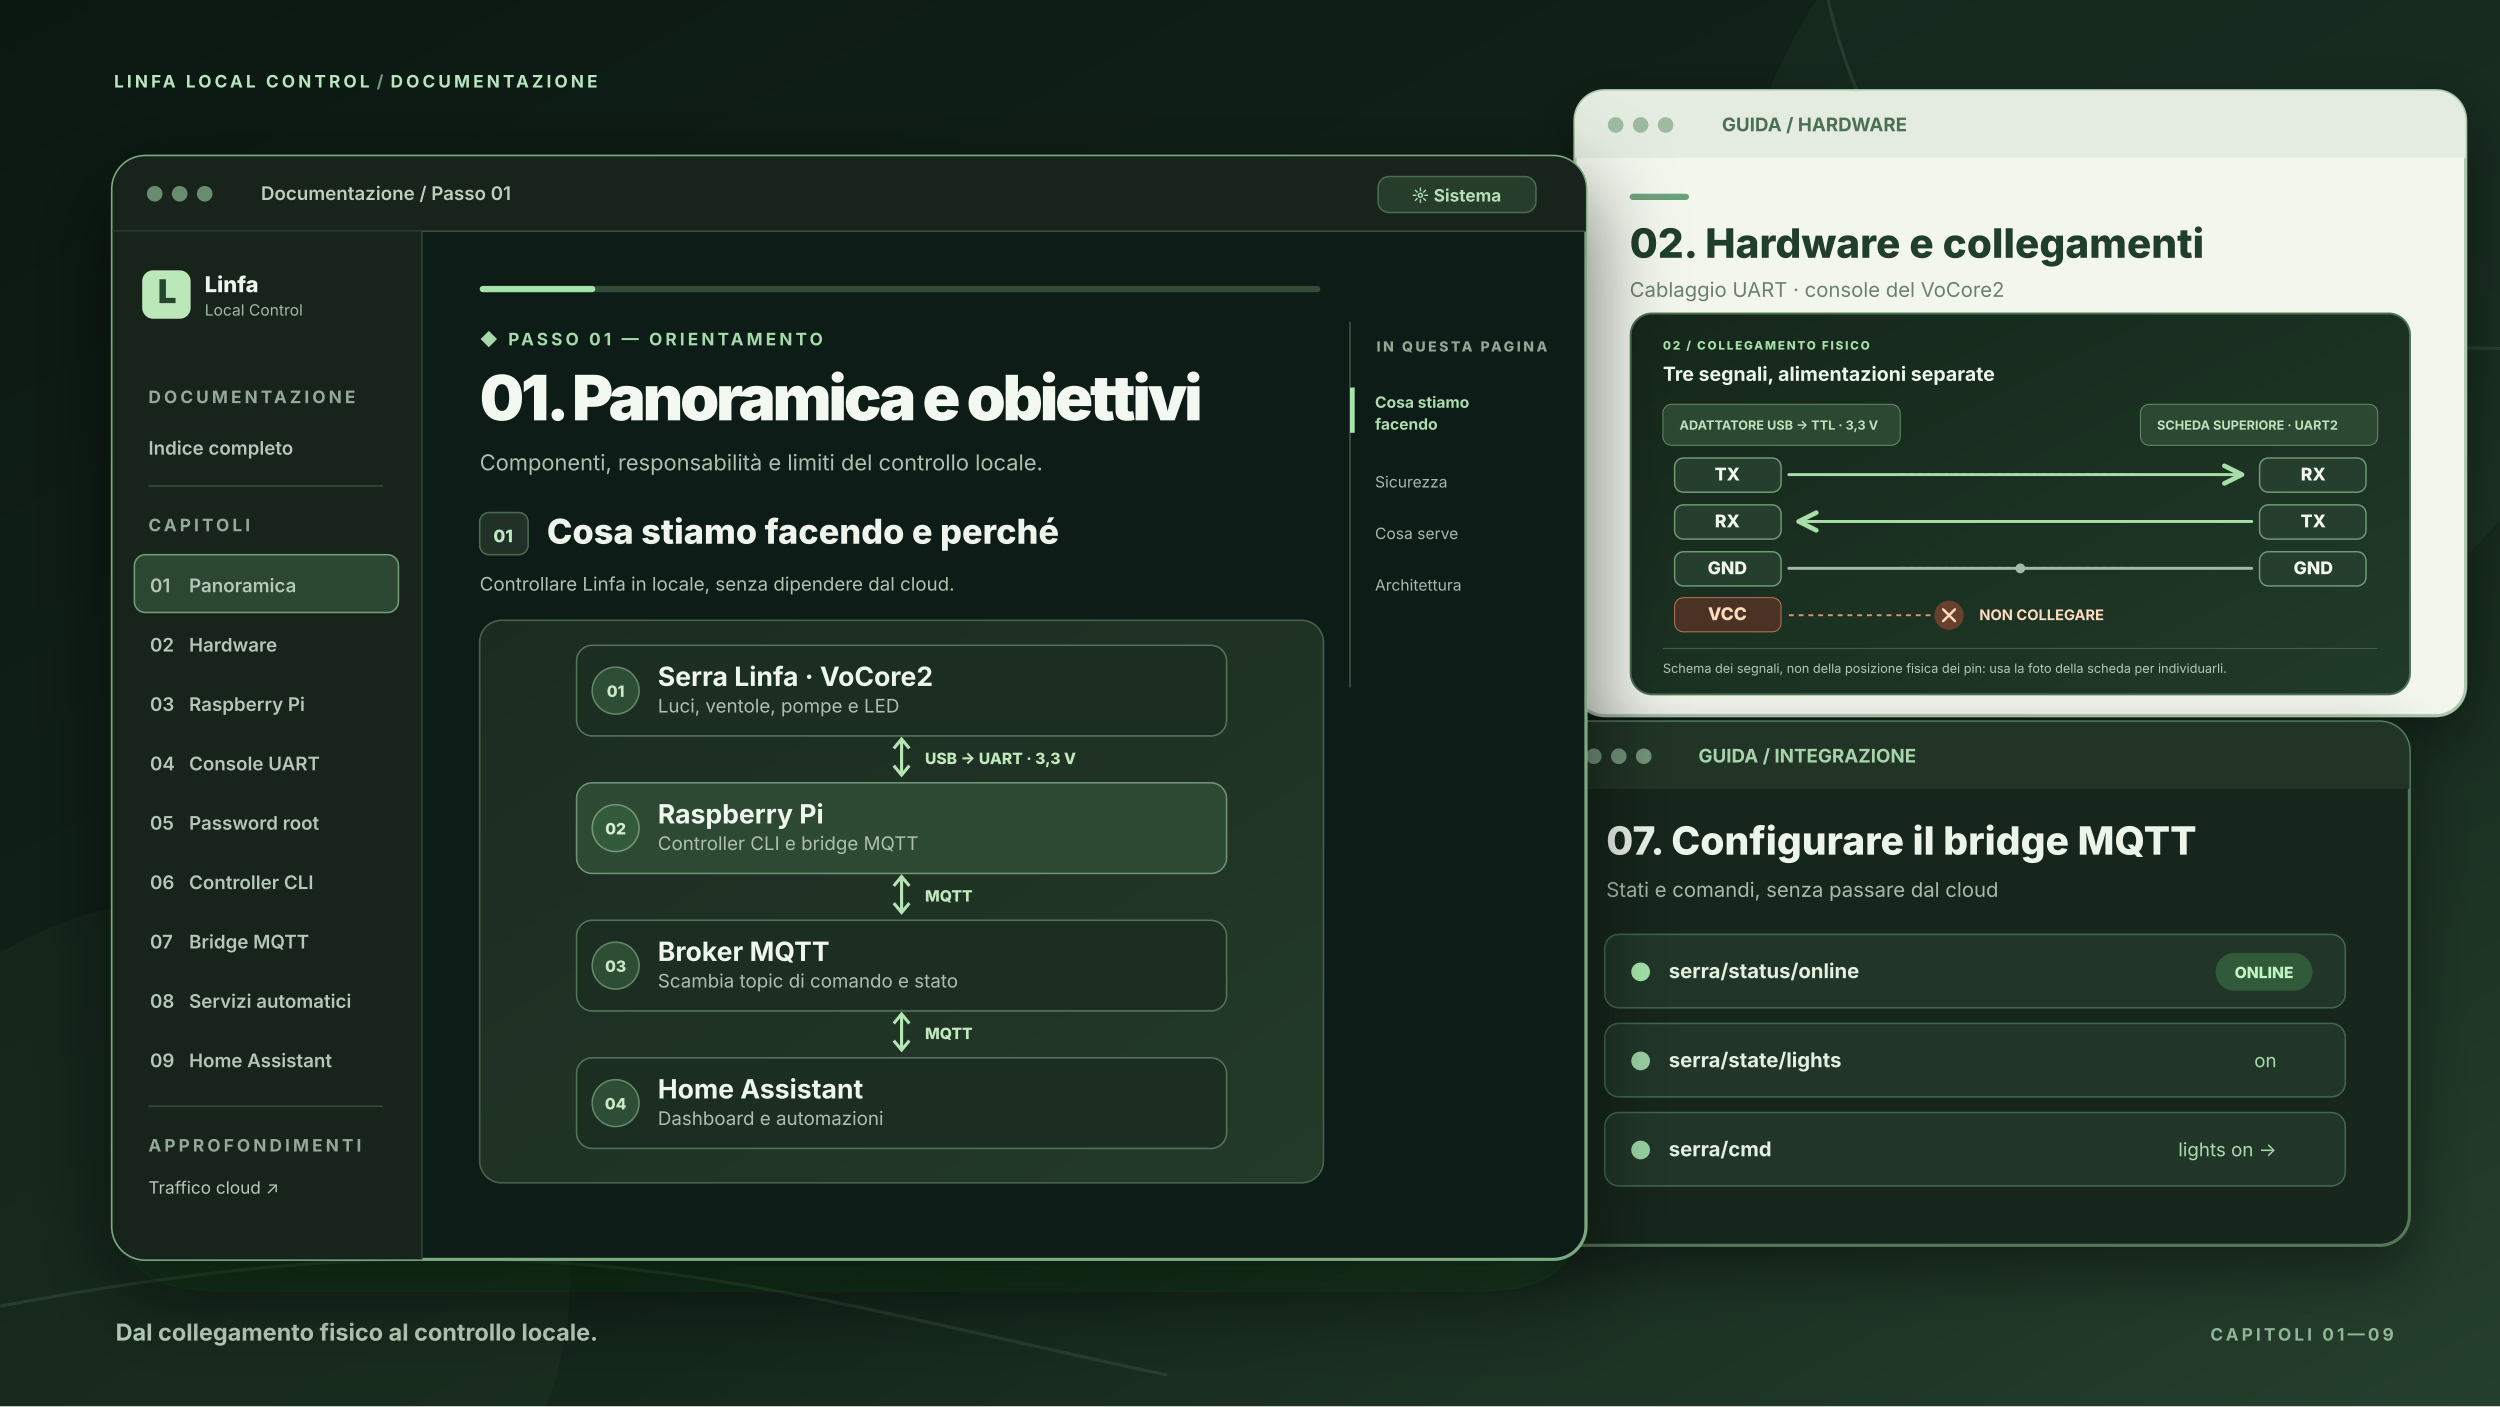
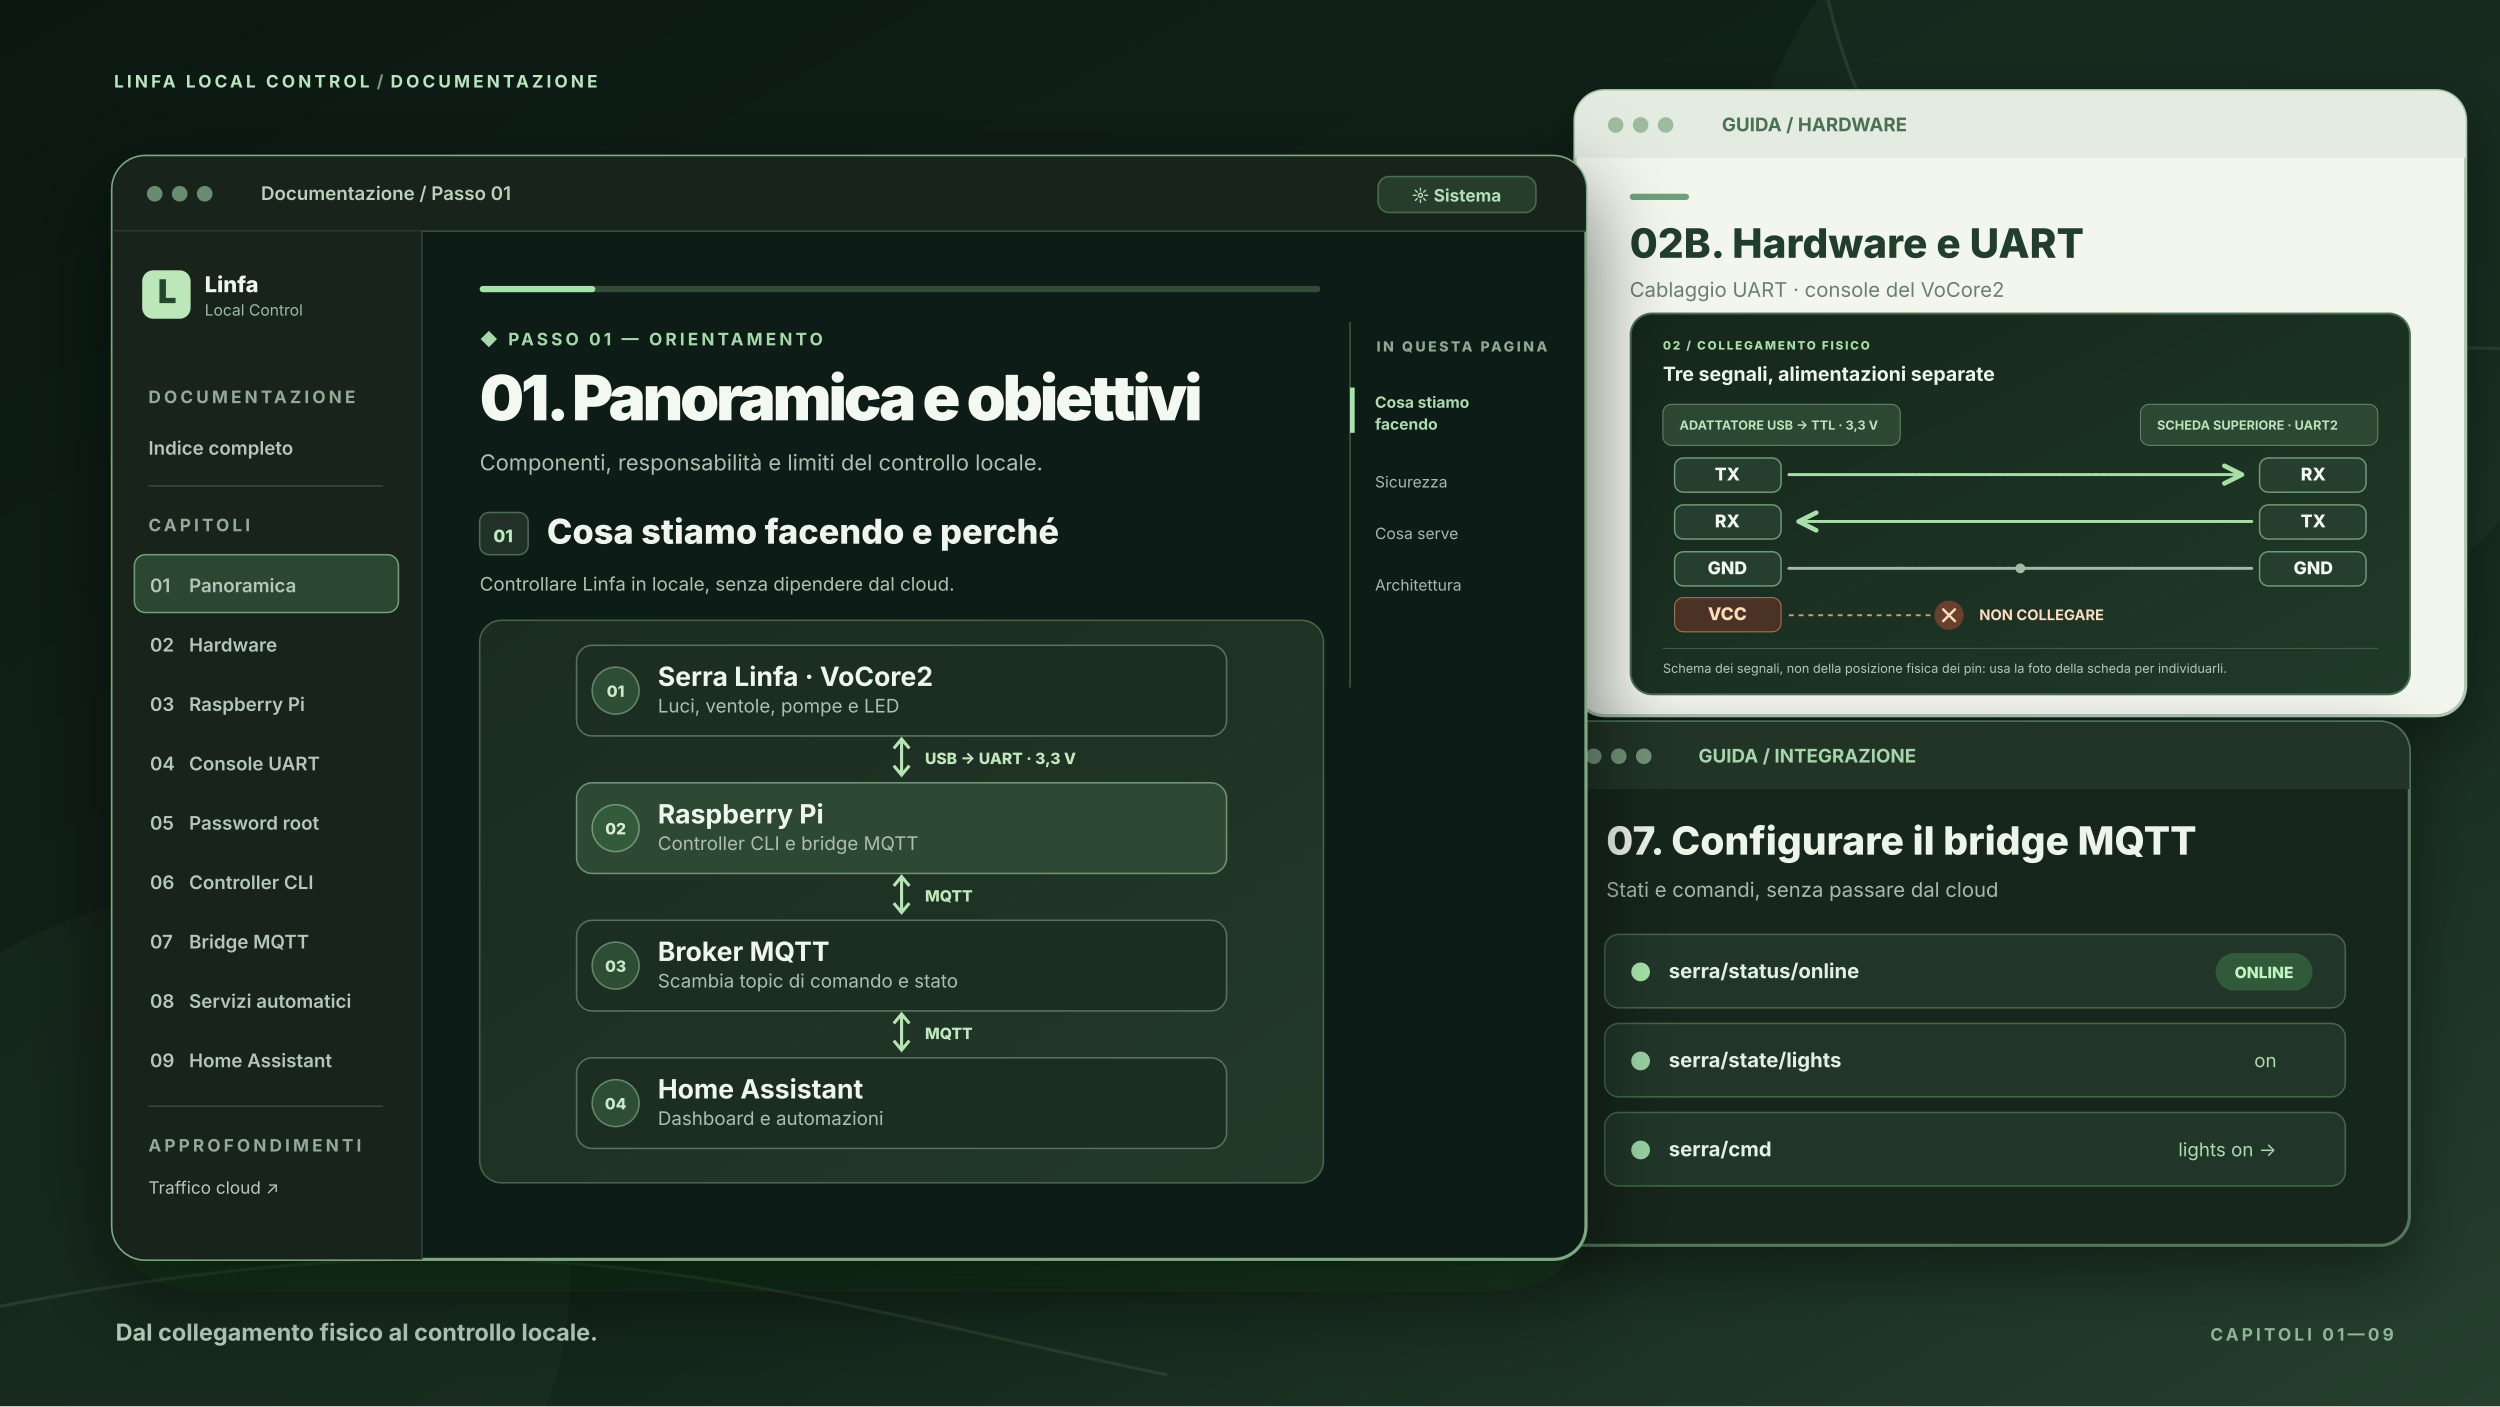
<svg xmlns="http://www.w3.org/2000/svg" width="1600" height="900" viewBox="0 0 1600 900" role="img" aria-labelledby="title description">
  <defs>
    <linearGradient id="backdrop" x1="0" y1="0" x2="1" y2="1">
      <stop offset="0" stop-color="#0b1812" />
      <stop offset=".62" stop-color="#14271b" />
      <stop offset="1" stop-color="#253f2d" />
    </linearGradient>
    <linearGradient id="diagram" x1="0" y1="0" x2="1" y2="1">
      <stop offset="0" stop-color="#1b2b20" />
      <stop offset="1" stop-color="#233a29" />
    </linearGradient>
    <filter id="window-shadow" x="-30%" y="-30%" width="160%" height="180%">
      <feDropShadow dx="0" dy="20" stdDeviation="28" flood-color="#020a05" flood-opacity=".55" />
    </filter>
    <filter id="soft-shadow" x="-30%" y="-30%" width="160%" height="180%">
      <feDropShadow dx="0" dy="15" stdDeviation="19" flood-color="#030d08" flood-opacity=".42" />
    </filter>
    <clipPath id="main-clip">
      <rect x="72" y="100" width="943" height="706" rx="21" />
    </clipPath>
    <clipPath id="hardware-clip">
      <rect x="960" y="58" width="570" height="400" rx="19" />
    </clipPath>
    <clipPath id="mqtt-clip">
      <rect x="994" y="462" width="548" height="335" rx="19" />
    </clipPath>
    <style>
      text { font-family: Inter, ui-sans-serif, -apple-system, BlinkMacSystemFont, "Segoe UI", sans-serif; }
      .soft { fill: #a8b9ad; }
      .micro { font-size: 11px; font-weight: 700; letter-spacing: 2px; }
      .sidebar { font-size: 12px; font-weight: 600; fill: #b5c7b9; }
      .card-title { font-size: 17px; font-weight: 750; fill: #eff6ee; }
      .card-subtitle { font-size: 12px; fill: #acbfb0; }
    </style>
  </defs>
  <rect width="1600" height="900" fill="url(#backdrop)" />
  <circle cx="1390" cy="155" r="275" fill="#8dda9d" opacity=".045" />
  <circle cx="125" cy="815" r="240" fill="#c3efad" opacity=".035" />
  <path d="M0 836C348 770 480 824 747 880M1170 0c45 192 185 220 430 223" fill="none" stroke="#a3dca9" stroke-opacity=".11" stroke-width="2" />
  <text x="73" y="56" class="micro" fill="#b9e6bf">LINFA LOCAL CONTROL <tspan fill="#759c7b"> / </tspan> DOCUMENTAZIONE</text>
  <text x="74" y="858" font-size="15" font-weight="650" fill="#bbd1bd">Dal collegamento fisico al controllo locale.</text>
  <text x="1532" y="858" text-anchor="end" class="micro" fill="#8fb696">CAPITOLI 01—09</text>
  <g transform="translate(48 0)">
    <g filter="url(#soft-shadow)">
      <rect x="960" y="58" width="570" height="400" rx="19" fill="#f2f6ed" stroke="#adc7ae" stroke-width="2" />
    </g>
    <g clip-path="url(#hardware-clip)">
      <rect x="960" y="58" width="570" height="43" fill="#e4ece1" />
      <circle cx="986" cy="80" r="5" fill="#9fbb9f" />
      <circle cx="1002" cy="80" r="5" fill="#9fbb9f" />
      <circle cx="1018" cy="80" r="5" fill="#9fbb9f" />
      <text x="1054" y="84" font-size="12" font-weight="650" fill="#4c7053">GUIDA / HARDWARE</text>
      <rect x="995" y="124" width="38" height="4" rx="2" fill="#6ba17a" />
-       <text x="995" y="165" font-size="26" font-weight="800" fill="#203e2a">02. Hardware e collegamenti</text>
+       <text x="995" y="165" font-size="26" font-weight="800" fill="#203e2a">02B. Hardware e UART</text>
      <text x="995" y="190" font-size="13" fill="#6b806d">Cablaggio UART · console del VoCore2</text>
      <svg x="995" y="200" width="500" height="245" viewBox="0 0 800 392">
        <defs>
          <linearGradient id="bg" x2="1" y2="1">
            <stop stop-color="#15271b" />
            <stop offset="1" stop-color="#203a28" />
          </linearGradient>
          <marker id="right" viewBox="0 0 8 8" refX="7" refY="4" markerWidth="8" markerHeight="8" orient="auto">
            <path d="M1 1L7 4 1 7" fill="none" stroke="#a8dfa9" stroke-width="1.6" stroke-linecap="round" stroke-linejoin="round" />
          </marker>
          <marker id="left" viewBox="0 0 8 8" refX="7" refY="4" markerWidth="8" markerHeight="8" orient="auto">
            <path d="M1 1L7 4 1 7" fill="none" stroke="#a8dfa9" stroke-width="1.6" stroke-linecap="round" stroke-linejoin="round" />
          </marker>
          <style>
          text{font-family:Inter,ui-sans-serif,-apple-system,BlinkMacSystemFont,"Segoe UI",sans-serif}
          .eyebrow{font-size:12px;font-weight:800;letter-spacing:1.8px;fill:#a8dfa9}
          .head{font-size:20px;font-weight:750;fill:#edf6eb}
          .sub{font-size:13px;fill:#b5c9b7}
          .pin{font-size:18px;font-weight:800;fill:#f2f8f0}
          .label{font-size:13px;font-weight:700;fill:#bde3bc}
        </style>
        </defs>
        <rect x="1" y="1" width="798" height="390" rx="22" fill="url(#bg)" stroke="#4b7051" stroke-width="2" />
        <text x="34" y="38" class="eyebrow">02 / COLLEGAMENTO FISICO</text>
        <text x="34" y="70" class="head">Tre segnali, alimentazioni separate</text>
        <rect x="34" y="94" width="243" height="42" rx="9" fill="#2c4732" stroke="#678c6b" />
        <text x="51" y="120" class="label">ADATTATORE USB → TTL · 3,3 V</text>
        <rect x="523" y="94" width="243" height="42" rx="9" fill="#2c4732" stroke="#678c6b" />
        <text x="540" y="120" class="label">SCHEDA SUPERIORE · UART2</text>
        <path d="M278 165H522M278 213H522M278 261H522" stroke="#789b7d" stroke-width="1" stroke-dasharray="3 6" />
        <g fill="#263e2d" stroke="#709b75" stroke-width="1.5">
          <rect x="46" y="149" width="109" height="35" rx="9" />
          <rect x="645" y="149" width="109" height="35" rx="9" />
          <rect x="46" y="197" width="109" height="35" rx="9" />
          <rect x="645" y="197" width="109" height="35" rx="9" />
          <rect x="46" y="245" width="109" height="35" rx="9" />
          <rect x="645" y="245" width="109" height="35" rx="9" />
        </g>
        <text x="100" y="172" class="pin" text-anchor="middle">TX</text>
        <text x="700" y="172" class="pin" text-anchor="middle">RX</text>
        <text x="100" y="220" class="pin" text-anchor="middle">RX</text>
        <text x="700" y="220" class="pin" text-anchor="middle">TX</text>
        <text x="100" y="268" class="pin" text-anchor="middle">GND</text>
        <text x="700" y="268" class="pin" text-anchor="middle">GND</text>
        <path d="M163 166H627" stroke="#a8dfa9" stroke-width="3" stroke-linecap="round" marker-end="url(#right)" />
        <path d="M637 214H173" stroke="#a8dfa9" stroke-width="3" stroke-linecap="round" marker-end="url(#left)" />
        <path d="M163 262H637" stroke="#a3baa5" stroke-width="3" stroke-linecap="round" />
        <circle cx="400" cy="262" r="5" fill="#a3baa5" />
        <rect x="46" y="292" width="109" height="35" rx="9" fill="#4a3225" stroke="#bb7854" />
        <text x="100" y="315" text-anchor="middle" font-size="18" font-weight="800" fill="#ffdbbe">VCC</text>
        <path d="M163 310H310" stroke="#d69670" stroke-width="2" stroke-dasharray="5 5" />
        <circle cx="327" cy="310" r="15" fill="#68402d" />
        <path d="M321 304l12 12m0-12-12 12" stroke="#ffdbc0" stroke-width="2.5" stroke-linecap="round" />
        <text x="358" y="315" font-size="15" font-weight="750" fill="#ffdbc0">NON COLLEGARE</text>
        <path d="M34 344H766" stroke="#426348" />
        <text x="34" y="369" class="sub">Schema dei segnali, non della posizione fisica dei pin: usa la foto della scheda per individuarli.</text>
      </svg>
    </g>
  </g>
  <g filter="url(#soft-shadow)">
    <rect x="994" y="462" width="548" height="335" rx="19" fill="#17251b" stroke="#53765b" stroke-width="2" />
  </g>
  <g clip-path="url(#mqtt-clip)">
    <rect x="994" y="462" width="548" height="43" fill="#213426" />
    <circle cx="1020" cy="484" r="5" fill="#729579" />
    <circle cx="1036" cy="484" r="5" fill="#729579" />
    <circle cx="1052" cy="484" r="5" fill="#729579" />
    <text x="1087" y="488" font-size="12" font-weight="650" fill="#a6d4ad">GUIDA / INTEGRAZIONE</text>
    <text x="1028" y="547" font-size="25" font-weight="800" fill="#edf5eb">07. Configurare il bridge MQTT</text>
    <text x="1028" y="574" font-size="13" fill="#a7baa9">Stati e comandi, senza passare dal cloud</text>
    <rect x="1027" y="598" width="474" height="47" rx="9" fill="#213629" stroke="#42674b" />
    <circle cx="1050" cy="622" r="6" fill="#a6e6aa" />
    <text x="1068" y="626" font-size="13" font-weight="650" fill="#e4f1e1">serra/status/online</text>
    <rect x="1418" y="610" width="62" height="24" rx="12" fill="#315a3b" />
    <text x="1449" y="626" text-anchor="middle" font-size="10" font-weight="800" fill="#c3f5c2">ONLINE</text>
    <rect x="1027" y="655" width="474" height="47" rx="9" fill="#213629" stroke="#42674b" />
    <circle cx="1050" cy="679" r="6" fill="#9bd4a4" />
    <text x="1068" y="683" font-size="13" font-weight="650" fill="#e4f1e1">serra/state/lights</text>
    <text x="1457" y="683" text-anchor="end" font-size="12" fill="#acd9ae">on</text>
    <rect x="1027" y="712" width="474" height="47" rx="9" fill="#213629" stroke="#42674b" />
    <circle cx="1050" cy="736" r="6" fill="#9bd4a4" />
    <text x="1068" y="740" font-size="13" font-weight="650" fill="#e4f1e1">serra/cmd</text>
    <text x="1457" y="740" text-anchor="end" font-size="12" fill="#acd9ae">lights on →</text>
  </g>
  <g filter="url(#window-shadow)">
    <rect x="72" y="100" width="943" height="706" rx="21" fill="#111b15" stroke="#7da982" stroke-width="2" />
  </g>
  <g clip-path="url(#main-clip)">
    <rect x="72" y="100" width="943" height="48" fill="#18241b" />
    <path d="M72 148h943" stroke="#3a5040" />
    <circle cx="99" cy="124" r="5" fill="#698c70" />
    <circle cx="115" cy="124" r="5" fill="#698c70" />
    <circle cx="131" cy="124" r="5" fill="#698c70" />
    <text x="167" y="128" font-size="12" font-weight="600" fill="#bdcfbd">Documentazione  /  Passo 01</text>
    <rect x="882" y="113" width="101" height="23" rx="7" fill="#263d2b" stroke="#496b50" />
    <text x="932" y="129" text-anchor="middle" font-size="11" font-weight="750" fill="#b5dfb8">☼  Sistema</text>
    <rect x="72" y="148" width="198" height="658" fill="#17231b" />
    <path d="M270 148v658" stroke="#314537" />
    <rect x="91" y="173" width="31" height="31" rx="7" fill="#bce8b9" />
    <text x="107" y="194" text-anchor="middle" font-size="21" font-weight="900" fill="#264631">L</text>
    <text x="131" y="187" font-size="14" font-weight="800" fill="#eff5ed">Linfa</text>
    <text x="131" y="202" font-size="10" fill="#9fbaa3">Local Control</text>
    <text x="95" y="258" class="micro" fill="#94a998">DOCUMENTAZIONE</text>
    <text x="95" y="291" class="sidebar">Indice completo</text>
    <path d="M95 311h150" stroke="#354a39" />
    <text x="95" y="340" class="micro" fill="#94a998">CAPITOLI</text>
    <rect x="86" y="355" width="169" height="37" rx="7" fill="#2b4731" stroke="#719d77" />
    <text x="96" y="379" class="sidebar" fill="#d2efd1">01</text>
    <text x="121" y="379" class="sidebar" fill="#e6f6e4">Panoramica</text>
    <text x="96" y="417" class="sidebar">02</text>
    <text x="121" y="417" class="sidebar">Hardware</text>
    <text x="96" y="455" class="sidebar">03</text>
    <text x="121" y="455" class="sidebar">Raspberry Pi</text>
    <text x="96" y="493" class="sidebar">04</text>
    <text x="121" y="493" class="sidebar">Console UART</text>
    <text x="96" y="531" class="sidebar">05</text>
    <text x="121" y="531" class="sidebar">Password root</text>
    <text x="96" y="569" class="sidebar">06</text>
    <text x="121" y="569" class="sidebar">Controller CLI</text>
    <text x="96" y="607" class="sidebar">07</text>
    <text x="121" y="607" class="sidebar">Bridge MQTT</text>
    <text x="96" y="645" class="sidebar">08</text>
    <text x="121" y="645" class="sidebar">Servizi automatici</text>
    <text x="96" y="683" class="sidebar">09</text>
    <text x="121" y="683" class="sidebar">Home Assistant</text>
    <path d="M95 708h150" stroke="#354a39" />
    <text x="95" y="737" class="micro" fill="#94a998">APPROFONDIMENTI</text>
    <text x="95" y="764" font-size="11" fill="#b7c9b8">Traffico cloud  ↗</text>
    <rect x="307" y="183" width="538" height="4" rx="2" fill="#344b37" />
    <rect x="307" y="183" width="74" height="4" rx="2" fill="#a4e4aa" />
    <text x="307" y="221" class="micro" fill="#a5d9a9">◆  PASSO 01  —  ORIENTAMENTO</text>
    <text x="307" y="269" font-size="40" font-weight="850" letter-spacing="-2" fill="#f3f8f0">01. Panoramica e obiettivi</text>
    <text x="307" y="301" font-size="14" fill="#aebfb0">Componenti, responsabilità e limiti del controllo locale.</text>
    <rect x="307" y="328" width="31" height="27" rx="6" fill="#213127" stroke="#4a6b50" />
    <text x="322" y="347" text-anchor="middle" font-size="11" font-weight="800" fill="#bde9c0">01</text>
    <text x="350" y="348" font-size="22" font-weight="760" fill="#eff5ed">Cosa stiamo facendo e perché</text>
    <text x="307" y="378" font-size="12" fill="#afc1b0">Controllare Linfa in locale, senza dipendere dal cloud.</text>
    <rect x="307" y="397" width="540" height="360" rx="14" fill="url(#diagram)" stroke="#48634b" />
    <rect x="369" y="413" width="416" height="58" rx="10" fill="#1c2d22" stroke="#55735a" />
    <circle cx="394" cy="442" r="15" fill="#2d4d34" stroke="#64876a" />
    <text x="394" y="446" text-anchor="middle" font-size="10" font-weight="800" fill="#cce8c9">01</text>
    <text x="421" y="439" class="card-title">Serra Linfa · VoCore2</text>
    <text x="421" y="456" class="card-subtitle">Luci, ventole, pompe e LED</text>
    <path d="M577 474v22m-5-17 5-6 5 6m-10 11 5 6 5-6" stroke="#b5e4b5" stroke-width="2" fill="none" />
    <text x="592" y="489" font-size="10" font-weight="800" fill="#c1e8bc">USB → UART · 3,3 V</text>
    <rect x="369" y="501" width="416" height="58" rx="10" fill="#2d4933" stroke="#719176" />
    <circle cx="394" cy="530" r="15" fill="#345a3c" stroke="#759579" />
    <text x="394" y="534" text-anchor="middle" font-size="10" font-weight="800" fill="#d7eed3">02</text>
    <text x="421" y="527" class="card-title">Raspberry Pi</text>
    <text x="421" y="544" class="card-subtitle">Controller CLI e bridge MQTT</text>
    <path d="M577 562v22m-5-17 5-6 5 6m-10 11 5 6 5-6" stroke="#b5e4b5" stroke-width="2" fill="none" />
    <text x="592" y="577" font-size="10" font-weight="800" fill="#c1e8bc">MQTT</text>
    <rect x="369" y="589" width="416" height="58" rx="10" fill="#1c2d22" stroke="#55735a" />
    <circle cx="394" cy="618" r="15" fill="#2d4d34" stroke="#64876a" />
    <text x="394" y="622" text-anchor="middle" font-size="10" font-weight="800" fill="#cce8c9">03</text>
    <text x="421" y="615" class="card-title">Broker MQTT</text>
    <text x="421" y="632" class="card-subtitle">Scambia topic di comando e stato</text>
    <path d="M577 650v22m-5-17 5-6 5 6m-10 11 5 6 5-6" stroke="#b5e4b5" stroke-width="2" fill="none" />
    <text x="592" y="665" font-size="10" font-weight="800" fill="#c1e8bc">MQTT</text>
    <rect x="369" y="677" width="416" height="58" rx="10" fill="#1c2d22" stroke="#55735a" />
    <circle cx="394" cy="706" r="15" fill="#2d4d34" stroke="#64876a" />
    <text x="394" y="710" text-anchor="middle" font-size="10" font-weight="800" fill="#cce8c9">04</text>
    <text x="421" y="703" class="card-title">Home Assistant</text>
    <text x="421" y="720" class="card-subtitle">Dashboard e automazioni</text>
    <path d="M864 206v234" stroke="#3d5844" />
    <text x="881" y="225" font-size="9" font-weight="800" letter-spacing="1.6" fill="#8fa793">IN QUESTA PAGINA</text>
    <rect x="864" y="248" width="3" height="29" fill="#a5e5a9" />
    <text x="880" y="261" font-size="10" font-weight="700" fill="#addaae">Cosa stiamo</text>
    <text x="880" y="275" font-size="10" font-weight="700" fill="#addaae">facendo</text>
    <text x="880" y="312" font-size="10" fill="#a8b9ac">Sicurezza</text>
    <text x="880" y="345" font-size="10" fill="#a8b9ac">Cosa serve</text>
    <text x="880" y="378" font-size="10" fill="#a8b9ac">Architettura</text>
  </g>
</svg>
